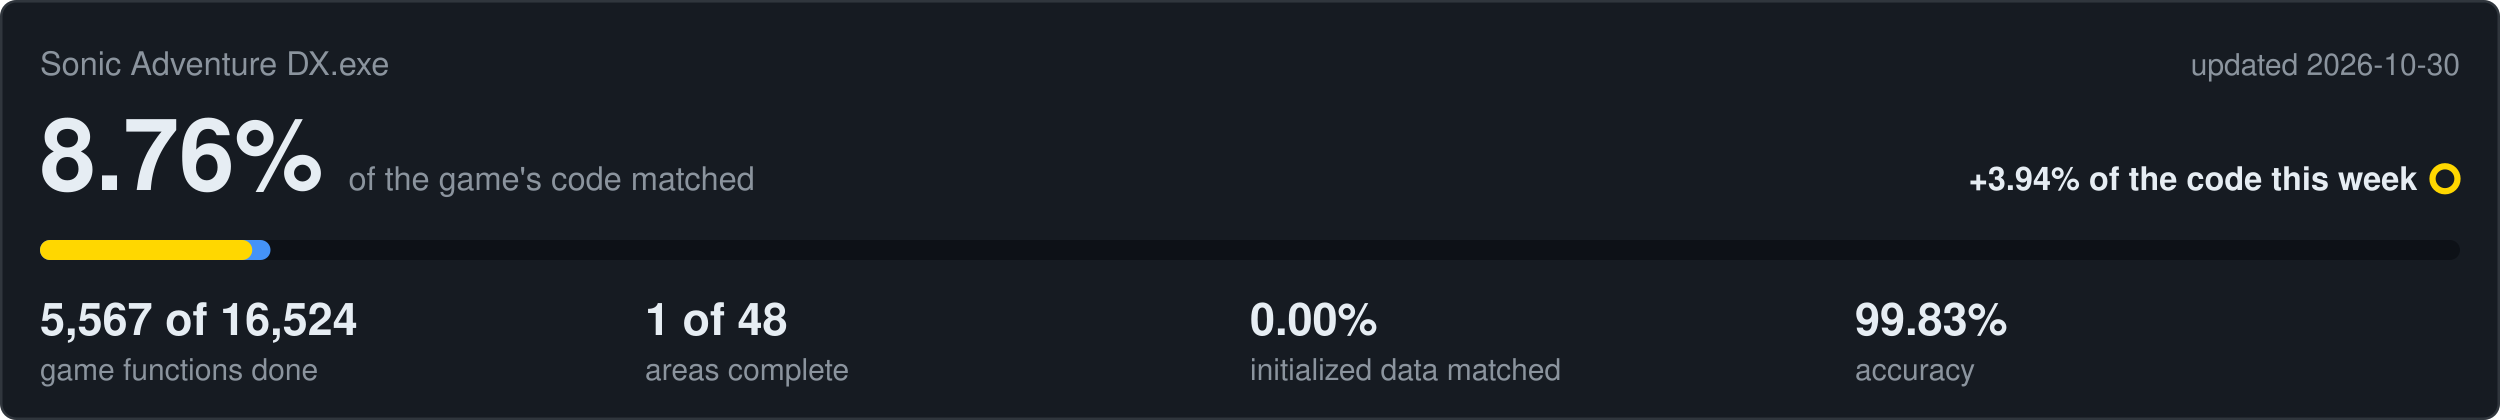
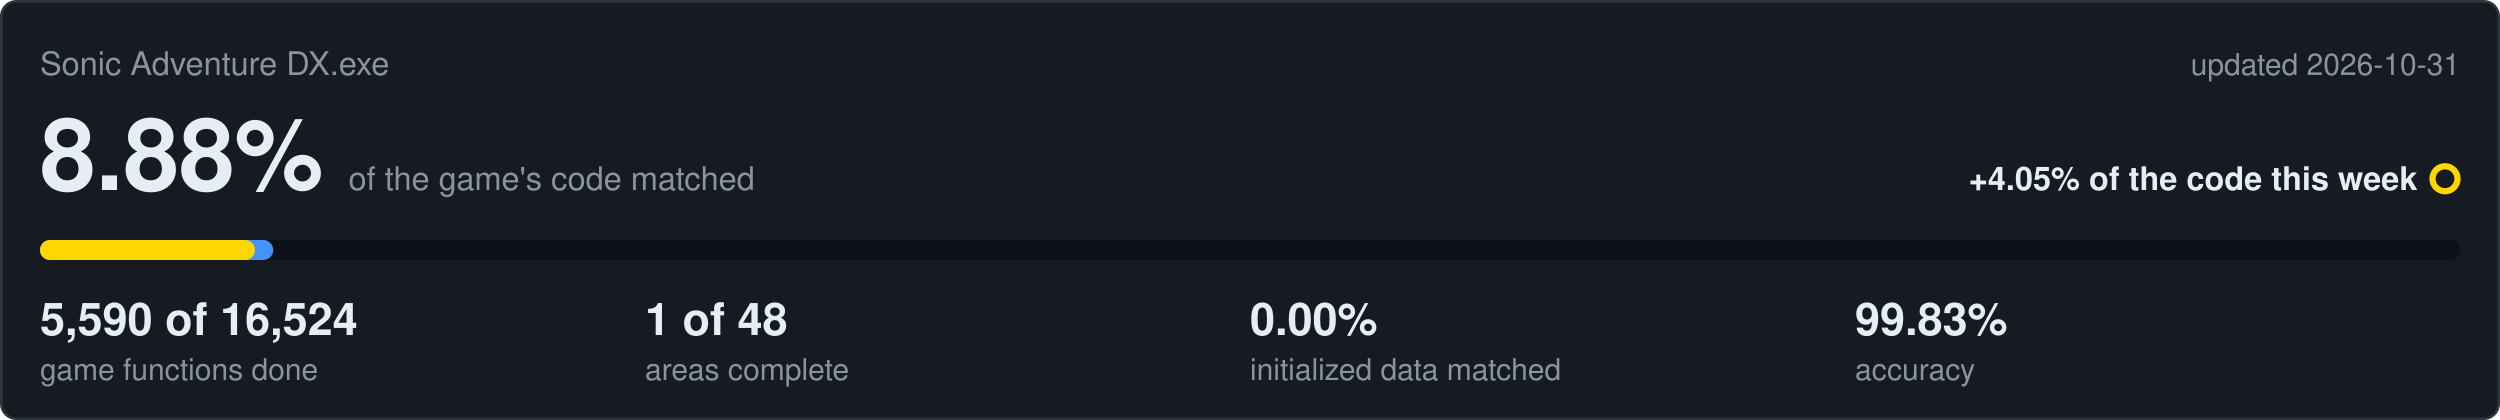
<svg xmlns="http://www.w3.org/2000/svg" viewBox="0 0 1000 168" width="1000" height="168">
  <rect x="0.5" y="0.5" width="999" height="167" rx="6" fill="#161b22" stroke="#30363d" />
  <text x="16" y="30" font-family="Segoe UI,Helvetica,Arial,sans-serif" font-size="13" fill="#8b949e">Sonic Adventure DX.exe</text>
-   <text x="984" y="30" text-anchor="end" font-family="Segoe UI,Helvetica,Arial,sans-serif" font-size="12" fill="#8b949e">updated 2026-10-30</text>
-   <text x="16" y="76" font-family="Segoe UI,Helvetica,Arial,sans-serif" font-size="40" font-weight="600" fill="#e6edf3">8.76%<tspan dx="10" font-size="13" font-weight="400" fill="#8b949e">of the game's code matched</tspan>
+   <text x="984" y="30" text-anchor="end" font-family="Segoe UI,Helvetica,Arial,sans-serif" font-size="12" fill="#8b949e">updated 2026-10-31</text>
+   <text x="16" y="76" font-family="Segoe UI,Helvetica,Arial,sans-serif" font-size="40" font-weight="600" fill="#e6edf3">8.88%<tspan dx="10" font-size="13" font-weight="400" fill="#8b949e">of the game's code matched</tspan>
  </text>
-   <text x="967" y="76" text-anchor="end" font-family="Segoe UI,Helvetica,Arial,sans-serif" font-size="13" font-weight="600" fill="#e6edf3">+3.94% of the code this week</text>
+   <text x="967" y="76" text-anchor="end" font-family="Segoe UI,Helvetica,Arial,sans-serif" font-size="13" font-weight="600" fill="#e6edf3">+4.05% of the code this week</text>
  <circle cx="978" cy="71.5" r="5" fill="none" stroke="#ffd700" stroke-width="2.5" />
  <rect x="16" y="96" width="968" height="8" rx="4" fill="#0d1117" />
-   <rect x="16" y="96" width="92.2" height="8" rx="4" fill="#4493f8" />
-   <rect x="16" y="96" width="84.9" height="8" rx="4" fill="#ffd700" />
-   <text x="16" y="134" font-family="Segoe UI,Helvetica,Arial,sans-serif" font-size="18" font-weight="600" fill="#e6edf3">5,567 of 16,524</text>
+   <rect x="16" y="96" width="93.3" height="8" rx="4" fill="#4493f8" />
+   <rect x="16" y="96" width="86.0" height="8" rx="4" fill="#ffd700" />
+   <text x="16" y="134" font-family="Segoe UI,Helvetica,Arial,sans-serif" font-size="18" font-weight="600" fill="#e6edf3">5,590 of 16,524</text>
  <text x="16" y="152" font-family="Segoe UI,Helvetica,Arial,sans-serif" font-size="12" fill="#8b949e">game functions done</text>
  <text x="258" y="134" font-family="Segoe UI,Helvetica,Arial,sans-serif" font-size="18" font-weight="600" fill="#e6edf3">1 of 48</text>
  <text x="258" y="152" font-family="Segoe UI,Helvetica,Arial,sans-serif" font-size="12" fill="#8b949e">areas complete</text>
  <text x="500" y="134" font-family="Segoe UI,Helvetica,Arial,sans-serif" font-size="18" font-weight="600" fill="#e6edf3">0.00%</text>
  <text x="500" y="152" font-family="Segoe UI,Helvetica,Arial,sans-serif" font-size="12" fill="#8b949e">initialized data matched</text>
  <text x="742" y="134" font-family="Segoe UI,Helvetica,Arial,sans-serif" font-size="18" font-weight="600" fill="#e6edf3">99.83%</text>
  <text x="742" y="152" font-family="Segoe UI,Helvetica,Arial,sans-serif" font-size="12" fill="#8b949e">accuracy</text>
</svg>
